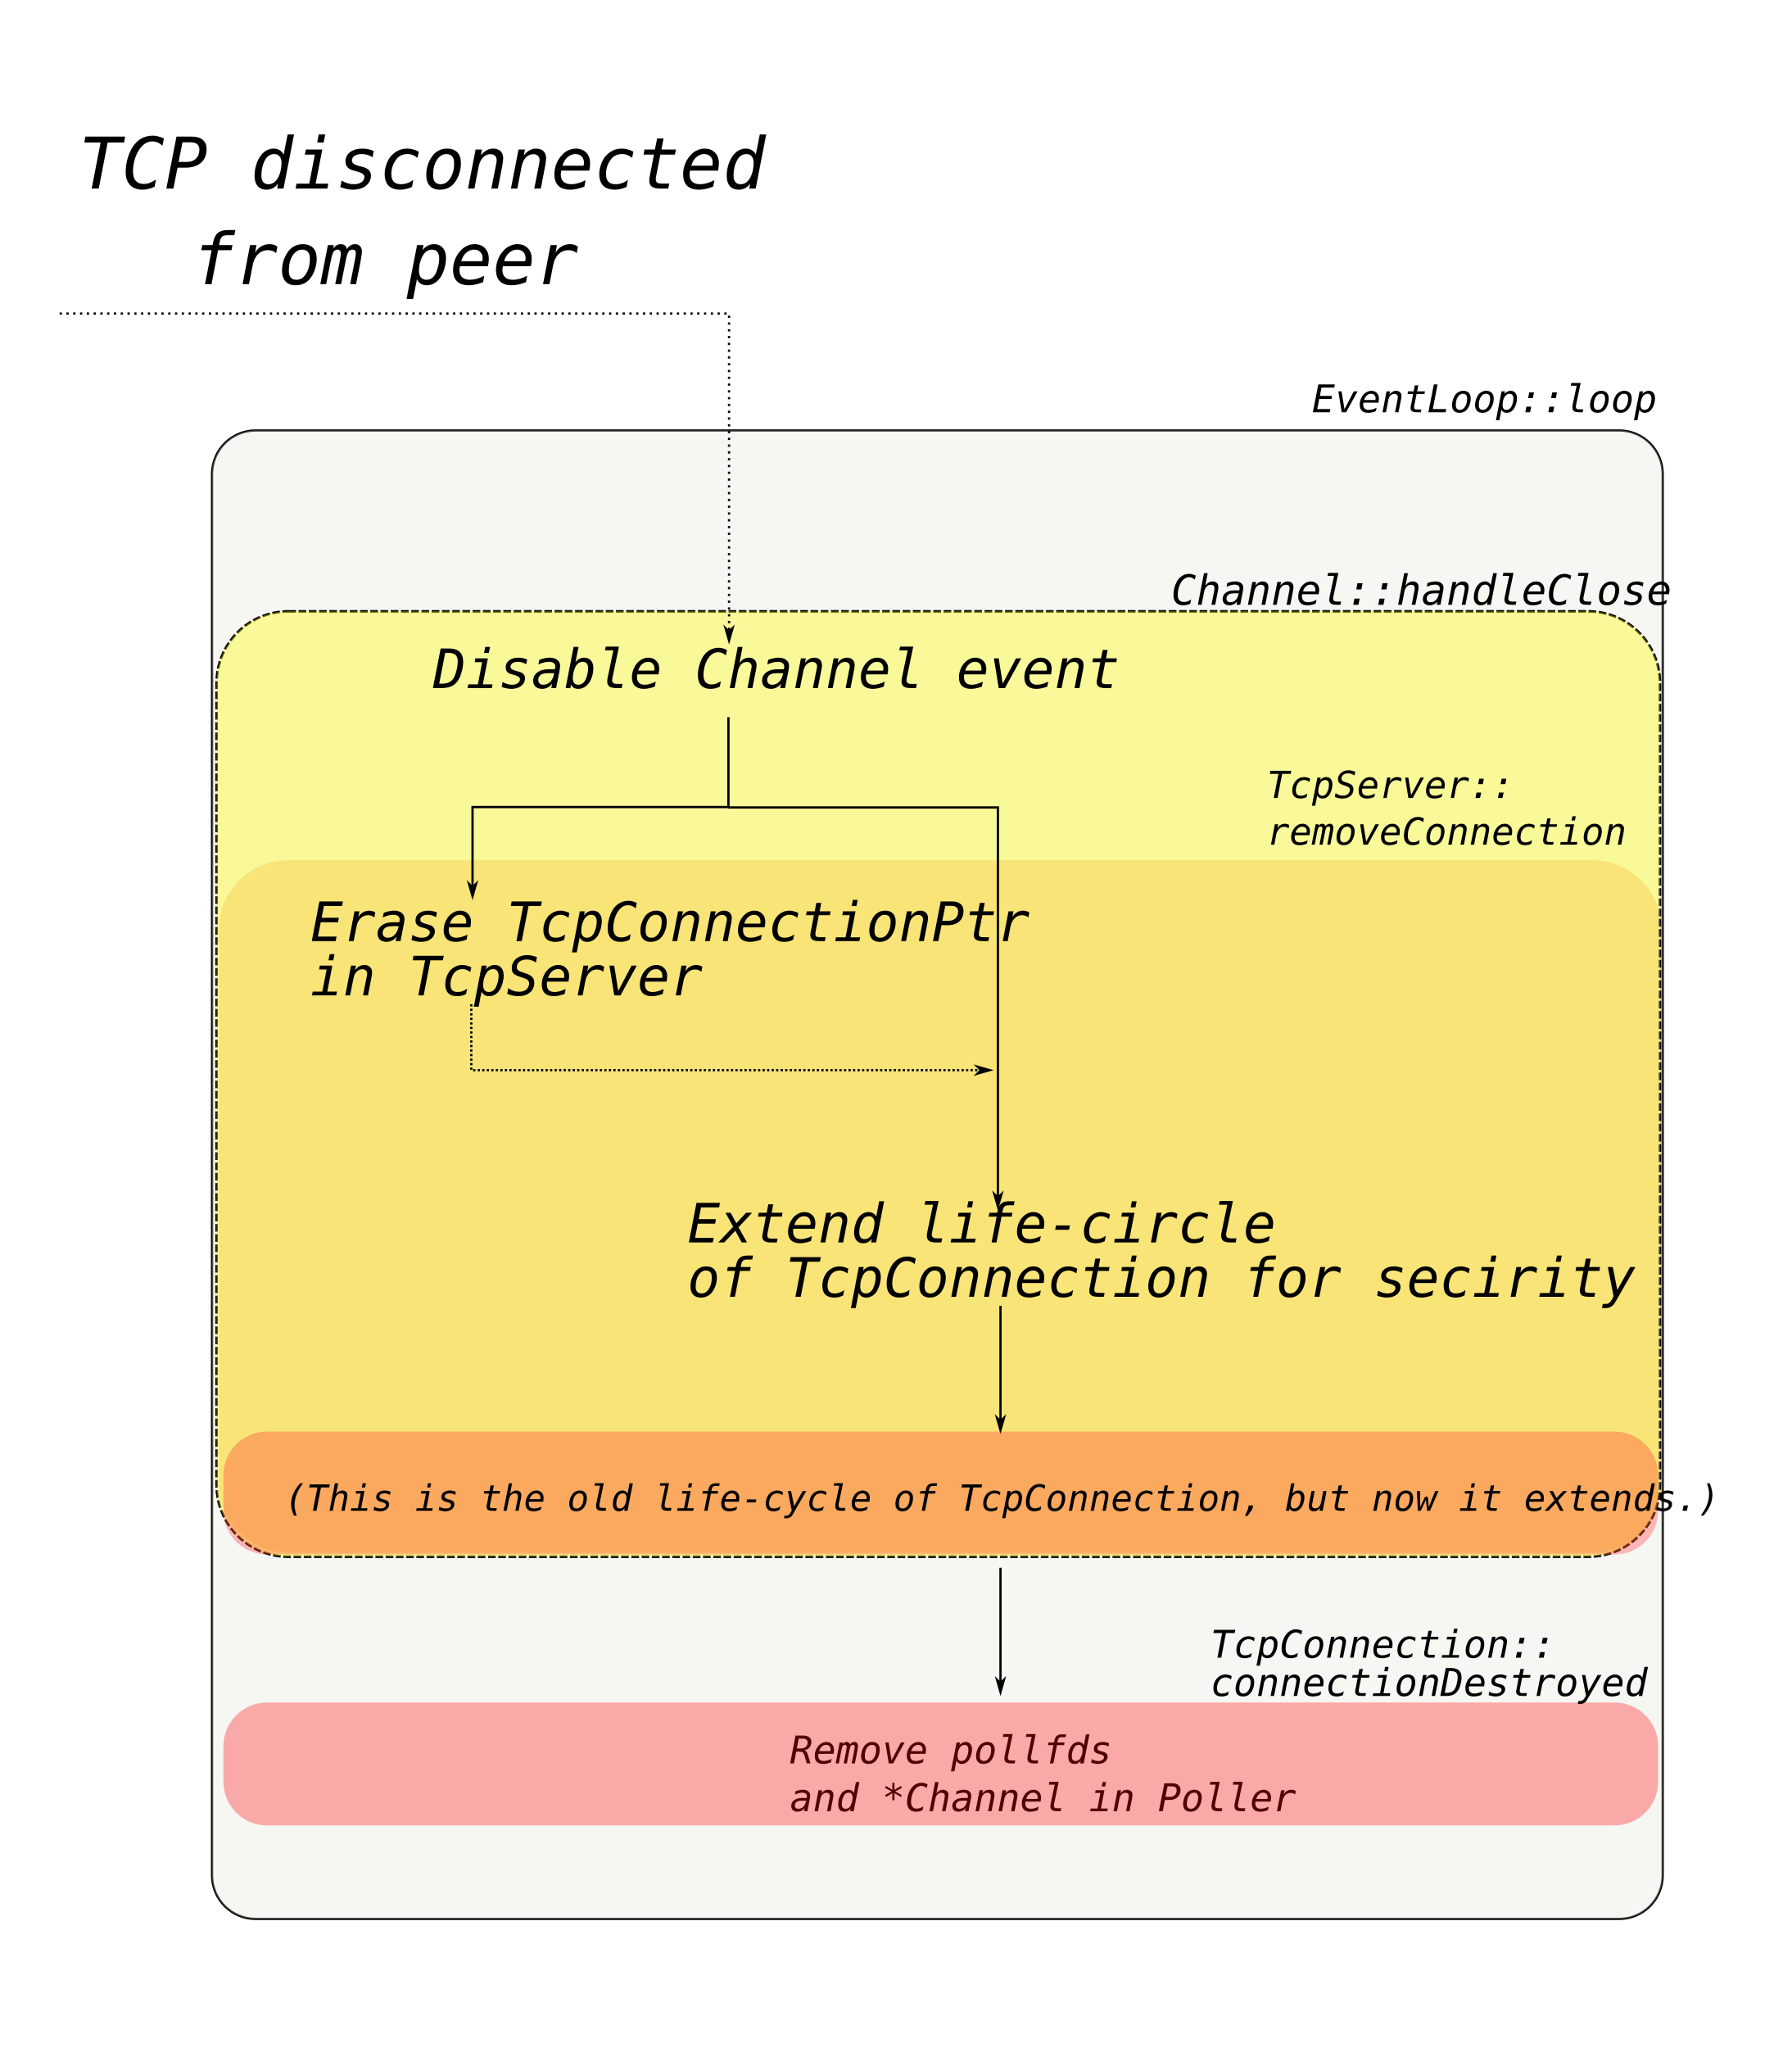
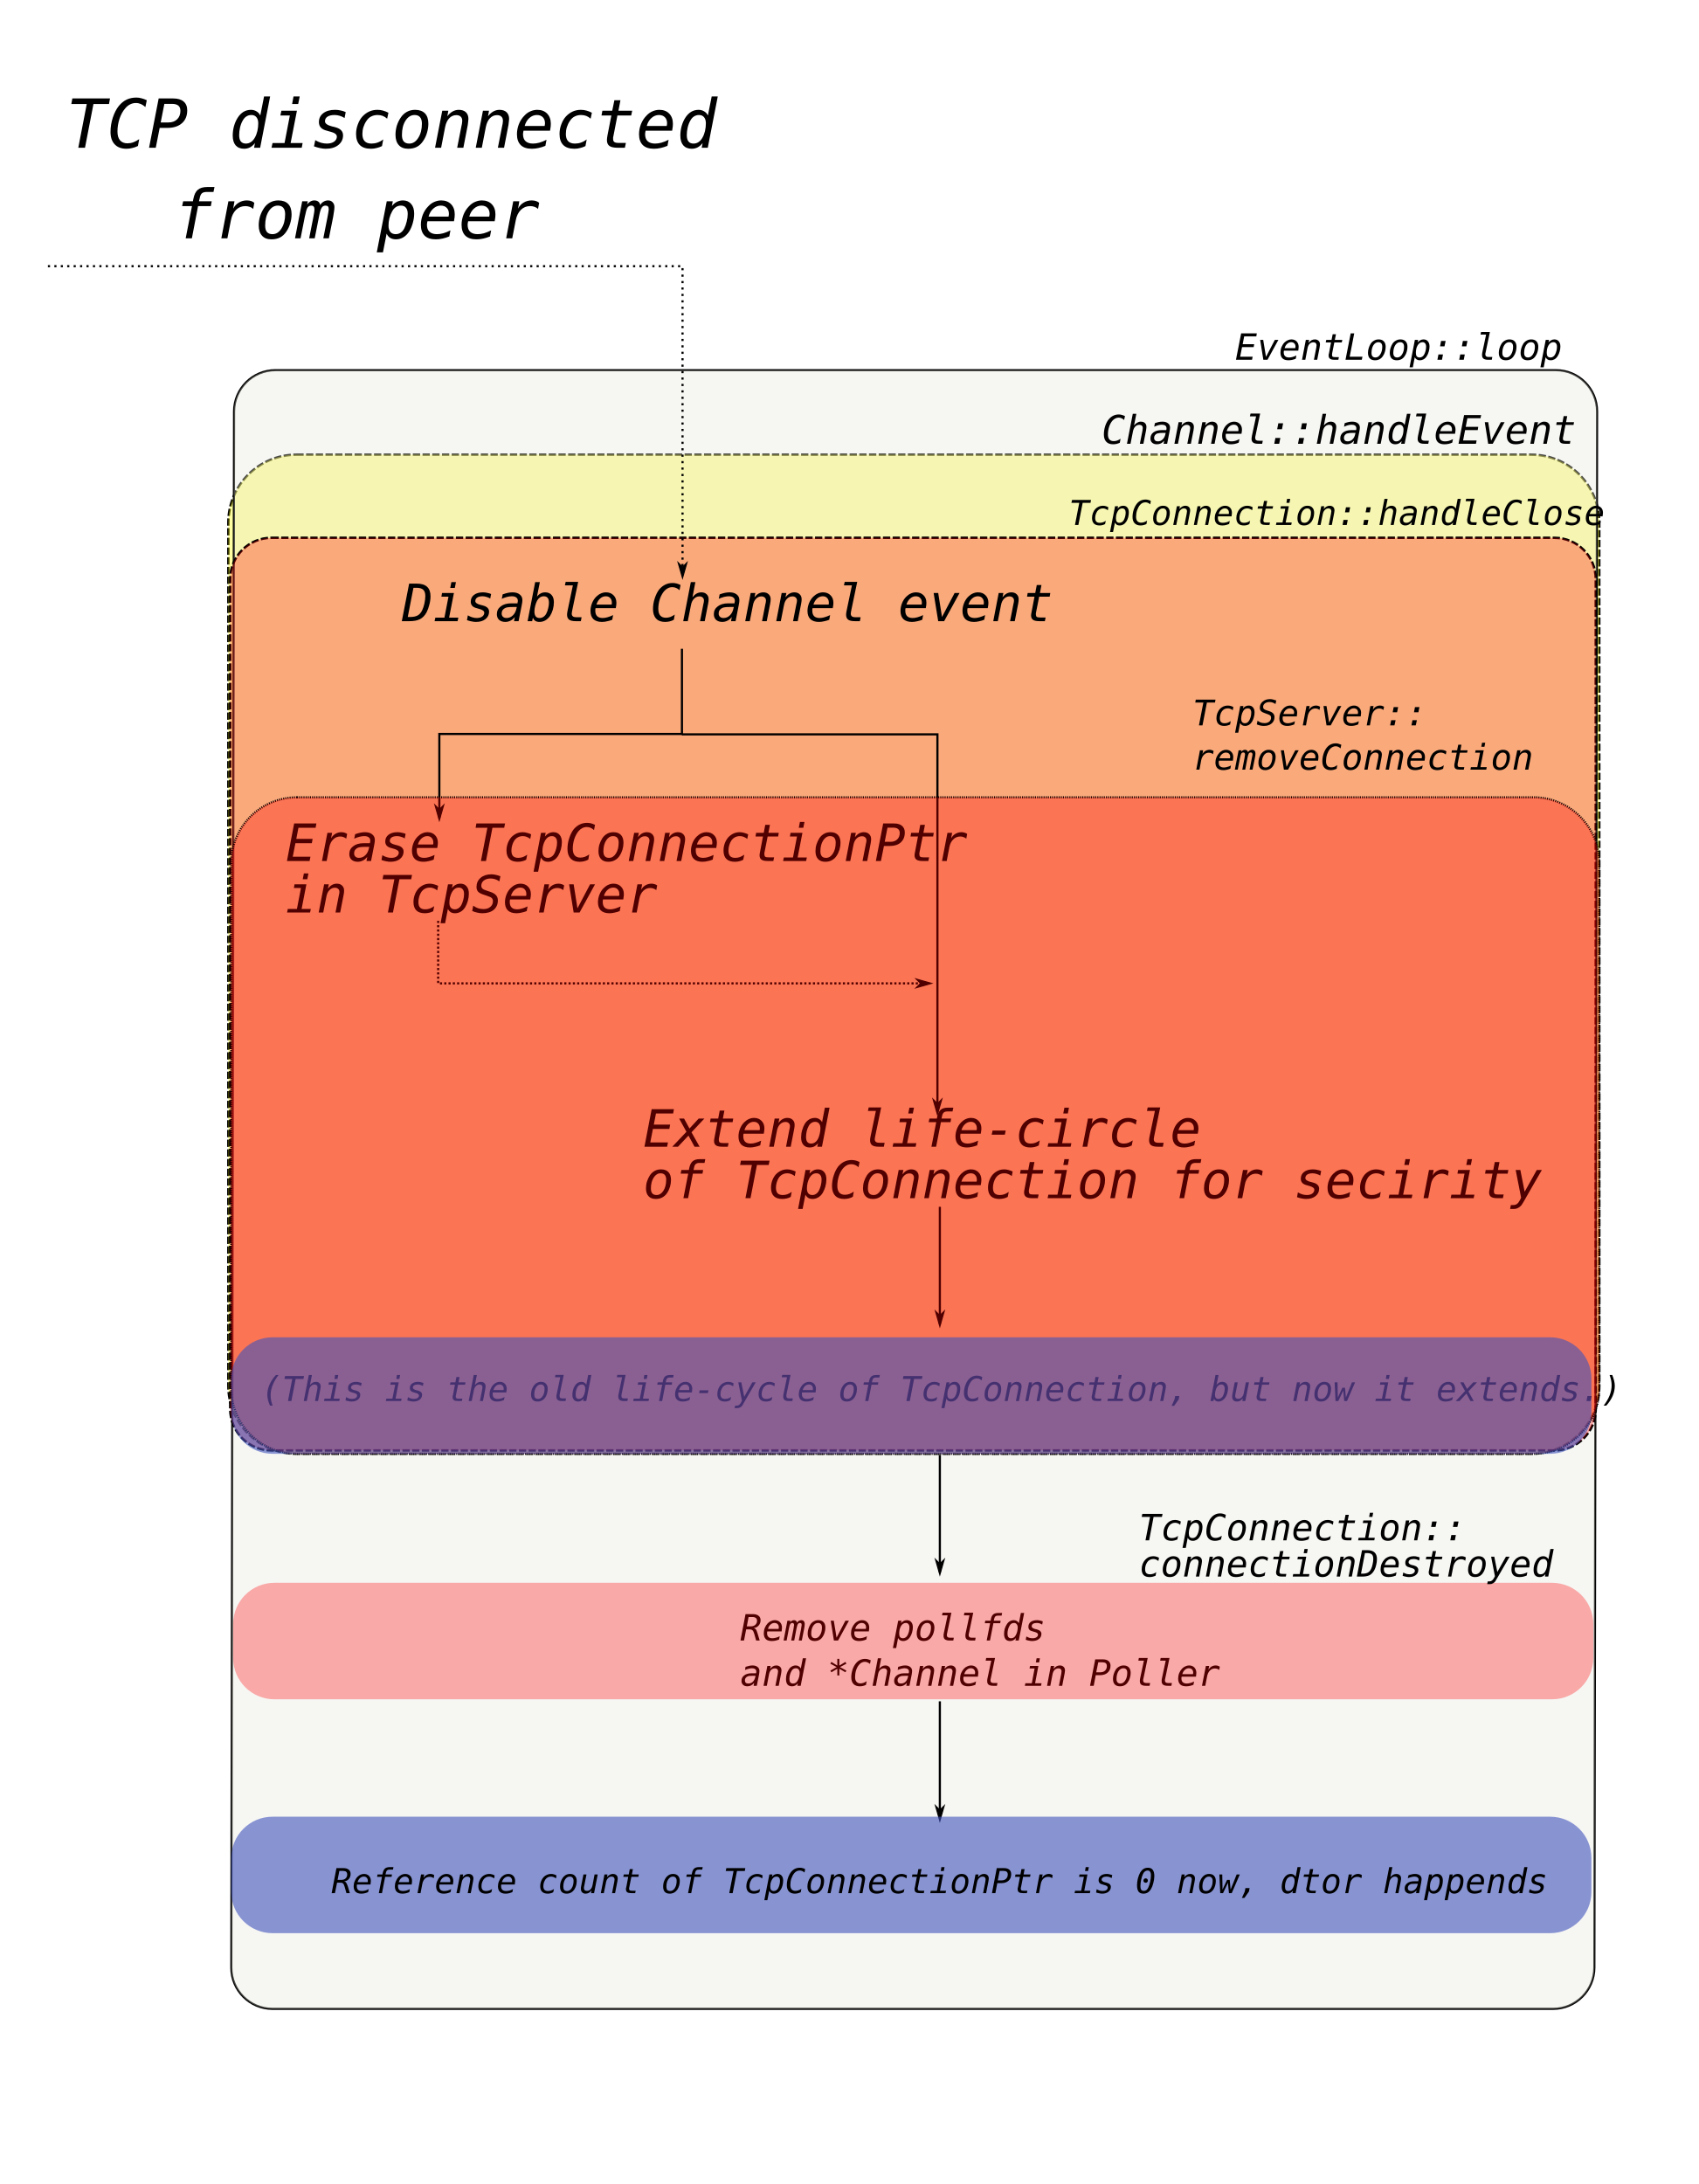
- <svg xmlns="http://www.w3.org/2000/svg" width="210mm" height="240mm" viewBox="0 0 210 240" version="1.1" id="svg8">
+ <svg xmlns="http://www.w3.org/2000/svg" id="svg8" version="1.1" viewBox="0 0 210 270" height="270mm" width="210mm">
  <defs id="defs2">
-     <marker orient="auto" refY="0" refX="0" id="marker1397" style="overflow:visible">
-       <path id="path1395" d="M 0,0 5,-5 -12.5,0 5,5 Z" style="fill:#000000;fill-opacity:1;fill-rule:evenodd;stroke:#000000;stroke-width:1pt;stroke-opacity:1" transform="matrix(-0.4,0,0,-0.4,-4,0)" />
+     <marker orient="auto" refY="0" refX="0" id="marker1785" style="overflow:visible">
+       <path id="path1783" d="M 0,0 5,-5 -12.5,0 5,5 Z" style="fill:#000000;fill-opacity:1;fill-rule:evenodd;stroke:#000000;stroke-width:1pt;stroke-opacity:1" transform="matrix(-0.4,0,0,-0.4,-4,0)" />
    </marker>
-     <marker style="overflow:visible" id="marker895" refX="0" refY="0" orient="auto">
-       <path transform="matrix(-0.4,0,0,-0.4,-4,0)" style="fill:#000000;fill-opacity:1;fill-rule:evenodd;stroke:#000000;stroke-width:1pt;stroke-opacity:1" d="M 0,0 5,-5 -12.5,0 5,5 Z" id="path893" />
+     <marker style="overflow:visible" id="marker1397" refX="0" refY="0" orient="auto">
+       <path transform="matrix(-0.4,0,0,-0.4,-4,0)" style="fill:#000000;fill-opacity:1;fill-rule:evenodd;stroke:#000000;stroke-width:1pt;stroke-opacity:1" d="M 0,0 5,-5 -12.5,0 5,5 Z" id="path1395" />
    </marker>
-     <marker orient="auto" refY="0" refX="0" id="marker1401" style="overflow:visible">
-       <path id="path1399" d="M 0,0 5,-5 -12.5,0 5,5 Z" style="fill:#000000;fill-opacity:1;fill-rule:evenodd;stroke:#000000;stroke-width:1pt;stroke-opacity:1" transform="matrix(-0.4,0,0,-0.4,-4,0)" />
+     <marker orient="auto" refY="0" refX="0" id="marker895" style="overflow:visible">
+       <path id="path893" d="M 0,0 5,-5 -12.5,0 5,5 Z" style="fill:#000000;fill-opacity:1;fill-rule:evenodd;stroke:#000000;stroke-width:1pt;stroke-opacity:1" transform="matrix(-0.4,0,0,-0.4,-4,0)" />
    </marker>
-     <marker style="overflow:visible" id="marker1277" refX="0" refY="0" orient="auto">
-       <path transform="matrix(-0.4,0,0,-0.4,-4,0)" style="fill:#000000;fill-opacity:1;fill-rule:evenodd;stroke:#000000;stroke-width:1pt;stroke-opacity:1" d="M 0,0 5,-5 -12.5,0 5,5 Z" id="path1275" />
+     <marker style="overflow:visible" id="marker1401" refX="0" refY="0" orient="auto">
+       <path transform="matrix(-0.4,0,0,-0.4,-4,0)" style="fill:#000000;fill-opacity:1;fill-rule:evenodd;stroke:#000000;stroke-width:1pt;stroke-opacity:1" d="M 0,0 5,-5 -12.5,0 5,5 Z" id="path1399" />
    </marker>
-     <marker orient="auto" refY="0" refX="0" id="marker1217" style="overflow:visible">
-       <path id="path1215" d="M 0,0 5,-5 -12.5,0 5,5 Z" style="fill:#000000;fill-opacity:1;fill-rule:evenodd;stroke:#000000;stroke-width:1pt;stroke-opacity:1" transform="matrix(-0.4,0,0,-0.4,-4,0)" />
+     <marker orient="auto" refY="0" refX="0" id="marker1277" style="overflow:visible">
+       <path id="path1275" d="M 0,0 5,-5 -12.5,0 5,5 Z" style="fill:#000000;fill-opacity:1;fill-rule:evenodd;stroke:#000000;stroke-width:1pt;stroke-opacity:1" transform="matrix(-0.4,0,0,-0.4,-4,0)" />
    </marker>
-     <marker orient="auto" refY="0" refX="0" id="Arrow1Mend" style="overflow:visible">
-       <path id="path844" d="M 0,0 5,-5 -12.5,0 5,5 Z" style="fill:#000000;fill-opacity:1;fill-rule:evenodd;stroke:#000000;stroke-width:1pt;stroke-opacity:1" transform="matrix(-0.4,0,0,-0.4,-4,0)" />
+     <marker style="overflow:visible" id="marker1217" refX="0" refY="0" orient="auto">
+       <path transform="matrix(-0.4,0,0,-0.4,-4,0)" style="fill:#000000;fill-opacity:1;fill-rule:evenodd;stroke:#000000;stroke-width:1pt;stroke-opacity:1" d="M 0,0 5,-5 -12.5,0 5,5 Z" id="path1215" />
+     </marker>
+     <marker style="overflow:visible" id="Arrow1Mend" refX="0" refY="0" orient="auto">
+       <path transform="matrix(-0.4,0,0,-0.4,-4,0)" style="fill:#000000;fill-opacity:1;fill-rule:evenodd;stroke:#000000;stroke-width:1pt;stroke-opacity:1" d="M 0,0 5,-5 -12.5,0 5,5 Z" id="path844" />
    </marker>
  </defs>
  <g id="layer1">
-     <g transform="translate(0,-41.80417)" id="g1547">
-       <rect style="opacity:0.989;fill:#ff6600;fill-opacity:0.318;stroke-width:0.265;stroke-linejoin:bevel;paint-order:stroke fill markers" id="rect883" width="169.137" height="81.154" x="25.637" y="142.608" ry="8.126" rx="8.126" />
-       <rect style="opacity:0.989;fill:#e3e2db;fill-opacity:0.318;stroke:#000000;stroke-width:0.265;stroke-linejoin:bevel;stroke-miterlimit:4;stroke-dasharray:none;paint-order:stroke fill markers" id="rect977" width="170.032" height="174.425" x="24.857" y="92.251" rx="5.103" ry="5.103" />
-       <rect ry="8.41" y="113.448" x="25.39" height="110.786" width="169.178" id="rect1373" style="opacity:0.989;fill:#ffff00;fill-opacity:0.373;stroke:#000000;stroke-width:0.3;stroke-linejoin:bevel;stroke-miterlimit:4;stroke-dasharray:0.9, 0.3;stroke-dashoffset:0;paint-order:stroke fill markers" rx="8.41" />
-       <path id="path833" d="M 6.993,78.549 H 85.455 V 116.816" style="fill:none;stroke:#000000;stroke-width:0.265;stroke-linecap:butt;stroke-linejoin:miter;stroke-miterlimit:4;stroke-dasharray:0.265, 0.53;stroke-dashoffset:0;stroke-opacity:1;marker-end:url(#Arrow1Mend)" />
-       <text id="text1125" y="63.908" x="9.232" style="font-style:italic;font-size:8.357px;line-height:1.25;font-family:Consolas;-inkscape-font-specification:'Consolas, Italic';stroke-width:0.265" xml:space="preserve">
-         <tspan style="stroke-width:0.265" y="63.908" x="9.232" id="tspan1123">TCP disconnected</tspan>
+     <g transform="translate(0,-3.704167)" id="g1964">
+       <rect rx="8.41" style="opacity:0.989;fill:#ffff00;fill-opacity:0.373;stroke:#000000;stroke-width:0.3;stroke-linejoin:bevel;stroke-miterlimit:4;stroke-dasharray:0.9, 0.3;stroke-dashoffset:0;paint-order:stroke fill markers" id="rect1373" width="169.496" height="123.511" x="28.233" y="59.917" ry="8.41" />
+       <rect ry="5.103" rx="5.103" y="49.468" x="29.034" height="202.584" width="168.52" id="rect977" style="opacity:0.989;fill:#e3e2db;fill-opacity:0.318;stroke:#000000;stroke-width:0.265;stroke-linejoin:bevel;stroke-miterlimit:4;stroke-dasharray:none;paint-order:stroke fill markers" transform="matrix(1,0,-0.00175096,0.9999985,0,0)" />
+       <rect style="opacity:0.989;fill:#ff0000;fill-opacity:0.318;stroke:#000000;stroke-width:0.3;stroke-linejoin:bevel;stroke-dasharray:0.9, 0.3;paint-order:stroke fill markers" id="rect1029" width="168.83" height="112.822" x="28.464" y="70.191" rx="5.103" ry="5.103" />
+       <path style="fill:none;stroke:#000000;stroke-width:0.265;stroke-linecap:butt;stroke-linejoin:miter;stroke-miterlimit:4;stroke-dasharray:0.265, 0.53;stroke-dashoffset:0;stroke-opacity:1;marker-end:url(#Arrow1Mend)" d="M 5.923,36.611 H 84.386 v 38.266" id="path833" />
+       <text xml:space="preserve" style="font-style:italic;font-size:8.357px;line-height:1.25;font-family:Consolas;-inkscape-font-specification:'Consolas, Italic';stroke-width:0.265" x="8.163" y="21.97" id="text1125">
+         <tspan id="tspan1123" x="8.163" y="21.97" style="stroke-width:0.265">TCP disconnected</tspan>
      </text>
-       <text id="text1129" y="75.107" x="22.511" style="font-style:italic;font-size:8.357px;line-height:1.25;font-family:Consolas;-inkscape-font-specification:'Consolas, Italic';stroke-width:0.265" xml:space="preserve">
-         <tspan style="stroke-width:0.265" y="75.107" x="22.511" id="tspan1127">from peer</tspan>
+       <text xml:space="preserve" style="font-style:italic;font-size:8.357px;line-height:1.25;font-family:Consolas;-inkscape-font-specification:'Consolas, Italic';stroke-width:0.265" x="21.442" y="33.169" id="text1129">
+         <tspan id="tspan1127" x="21.442" y="33.169" style="stroke-width:0.265">from peer</tspan>
      </text>
-       <text id="text1177" y="123.847" x="54.72" style="font-style:italic;font-size:8.357px;line-height:1.25;font-family:Consolas;-inkscape-font-specification:'Consolas, Italic';stroke-width:0.265" xml:space="preserve">
-         <tspan id="tspan1179" style="stroke-width:0.265" y="123.847" x="54.72" />
+       <text xml:space="preserve" style="font-style:italic;font-size:8.357px;line-height:1.25;font-family:Consolas;-inkscape-font-specification:'Consolas, Italic';stroke-width:0.265" x="53.651" y="81.909" id="text1177">
+         <tspan x="53.651" y="81.909" style="stroke-width:0.265" id="tspan1179" />
      </text>
-       <path id="path1183" d="m 85.383,125.847 v 10.532 h -29.996 v 10.399" style="fill:none;stroke:#000000;stroke-width:0.265px;stroke-linecap:butt;stroke-linejoin:miter;stroke-opacity:1;marker-end:url(#marker1217)" />
-       <path id="path1273" d="m 85.374,136.428 h 31.596 v 10.586 19.761 6.532 9.836" style="fill:none;stroke:#000000;stroke-width:0.265px;stroke-linecap:butt;stroke-linejoin:miter;stroke-opacity:1;marker-end:url(#marker1277)" />
-       <text id="text1323" y="152.084" x="36.375" style="font-style:italic;font-size:8.357px;line-height:0;font-family:Consolas;-inkscape-font-specification:'Consolas, Italic';stroke-width:0.265" xml:space="preserve">
-         <tspan style="font-size:6.366px;line-height:1;stroke-width:0.265" y="152.084" x="36.375" id="tspan1321">Erase TcpConnectionPtr</tspan>
-         <tspan id="tspan1325" style="font-size:6.366px;line-height:1;stroke-width:0.265" y="158.449" x="36.375">in TcpServer</tspan>
+       <path style="fill:none;stroke:#000000;stroke-width:0.265px;stroke-linecap:butt;stroke-linejoin:miter;stroke-opacity:1;marker-end:url(#marker1217)" d="m 84.314,83.909 v 10.532 h -29.996 v 10.399" id="path1183" />
+       <path style="fill:none;stroke:#000000;stroke-width:0.265px;stroke-linecap:butt;stroke-linejoin:miter;stroke-opacity:1;marker-end:url(#marker1277)" d="m 84.305,94.49 h 31.596 v 10.586 19.761 6.532 9.836" id="path1273" />
+       <text xml:space="preserve" style="font-style:italic;font-size:8.357px;line-height:0;font-family:Consolas;-inkscape-font-specification:'Consolas, Italic';stroke-width:0.265" x="35.306" y="110.146" id="text1323">
+         <tspan id="tspan1321" x="35.306" y="110.146" style="font-size:6.366px;line-height:1;stroke-width:0.265">Erase TcpConnectionPtr</tspan>
+         <tspan x="35.306" y="116.512" style="font-size:6.366px;line-height:1;stroke-width:0.265" id="tspan1325">in TcpServer</tspan>
      </text>
-       <text id="text1365" y="187.404" x="80.576" style="font-style:italic;font-size:8.357px;line-height:0;font-family:Consolas;-inkscape-font-specification:'Consolas, Italic';stroke-width:0.265" xml:space="preserve">
-         <tspan style="font-style:italic;font-variant:normal;font-weight:normal;font-stretch:normal;font-size:6.366px;line-height:1;font-family:Consolas;-inkscape-font-specification:'Consolas, Italic';font-variant-ligatures:normal;font-variant-caps:normal;font-variant-numeric:normal;font-variant-east-asian:normal;stroke-width:0.265" y="187.404" x="80.576" id="tspan1363">Extend life-circle</tspan>
-         <tspan id="tspan1367" style="font-style:italic;font-variant:normal;font-weight:normal;font-stretch:normal;font-size:6.366px;line-height:1;font-family:Consolas;-inkscape-font-specification:'Consolas, Italic';font-variant-ligatures:normal;font-variant-caps:normal;font-variant-numeric:normal;font-variant-east-asian:normal;stroke-width:0.265" y="193.77" x="80.576">of TcpConnection for secirity</tspan>
+       <text xml:space="preserve" style="font-style:italic;font-size:8.357px;line-height:0;font-family:Consolas;-inkscape-font-specification:'Consolas, Italic';stroke-width:0.265" x="79.507" y="145.467" id="text1365">
+         <tspan id="tspan1363" x="79.507" y="145.467" style="font-style:italic;font-variant:normal;font-weight:normal;font-stretch:normal;font-size:6.366px;line-height:1;font-family:Consolas;-inkscape-font-specification:'Consolas, Italic';font-variant-ligatures:normal;font-variant-caps:normal;font-variant-numeric:normal;font-variant-east-asian:normal;stroke-width:0.265">Extend life-circle</tspan>
+         <tspan x="79.507" y="151.832" style="font-style:italic;font-variant:normal;font-weight:normal;font-stretch:normal;font-size:6.366px;line-height:1;font-family:Consolas;-inkscape-font-specification:'Consolas, Italic';font-variant-ligatures:normal;font-variant-caps:normal;font-variant-numeric:normal;font-variant-east-asian:normal;stroke-width:0.265" id="tspan1367">of TcpConnection for secirity</tspan>
      </text>
-       <text id="text1371" y="122.435" x="50.778" style="font-style:italic;font-size:6.366px;line-height:1.25;font-family:Consolas;-inkscape-font-specification:'Consolas, Italic';stroke-width:0.265" xml:space="preserve">
-         <tspan style="stroke-width:0.265" y="122.435" x="50.778" id="tspan1369">Disable Channel event</tspan>
+       <text xml:space="preserve" style="font-style:italic;font-size:6.366px;line-height:1.25;font-family:Consolas;-inkscape-font-specification:'Consolas, Italic';stroke-width:0.265" x="49.709" y="80.497" id="text1371">
+         <tspan id="tspan1369" x="49.709" y="80.497" style="stroke-width:0.265">Disable Channel event</tspan>
      </text>
-       <text id="text1377" y="112.675" x="137.269" style="font-style:italic;font-size:4.873px;line-height:1.25;font-family:Consolas;-inkscape-font-specification:'Consolas, Italic';stroke-width:0.265" xml:space="preserve">
-         <tspan style="font-size:4.873px;stroke-width:0.265" y="112.675" x="137.269" id="tspan1375">Channel::handleClose</tspan>
+       <text xml:space="preserve" style="font-style:italic;font-size:4.873px;line-height:1.25;font-family:Consolas;-inkscape-font-specification:'Consolas, Italic';stroke-width:0.265" x="136.2" y="58.567" id="text1377">
+         <tspan id="tspan1375" x="136.2" y="58.567" style="font-size:4.873px;stroke-width:0.265">Channel::handleEvent</tspan>
      </text>
-       <path id="path1397" d="m 55.242,159.482 v 7.73 h 60.709" style="fill:none;stroke:#000000;stroke-width:0.265;stroke-linecap:butt;stroke-linejoin:miter;stroke-miterlimit:4;stroke-dasharray:0.265, 0.265;stroke-dashoffset:0;stroke-opacity:1;marker-end:url(#marker1401)" />
-       <text xml:space="preserve" style="font-style:italic;font-size:4.375px;line-height:1.25;font-family:Consolas;-inkscape-font-specification:'Consolas, Italic';stroke-width:0.265" x="148.507" y="135.323" id="text887">
-         <tspan id="tspan885" x="148.507" y="135.323" style="font-size:4.375px;stroke-width:0.265">TcpServer::</tspan>
-         <tspan x="148.507" y="140.792" style="font-size:4.375px;stroke-width:0.265" id="tspan889">removeConnection</tspan>
+       <path style="fill:none;stroke:#000000;stroke-width:0.265;stroke-linecap:butt;stroke-linejoin:miter;stroke-miterlimit:4;stroke-dasharray:0.265, 0.265;stroke-dashoffset:0;stroke-opacity:1;marker-end:url(#marker1401)" d="m 54.173,117.545 v 7.73 h 60.709" id="path1397" />
+       <text id="text887" y="93.386" x="147.438" style="font-style:italic;font-size:4.375px;line-height:1.25;font-family:Consolas;-inkscape-font-specification:'Consolas, Italic';stroke-width:0.265" xml:space="preserve">
+         <tspan style="font-size:4.375px;stroke-width:0.265" y="93.386" x="147.438" id="tspan885">TcpServer::</tspan>
+         <tspan id="tspan889" style="font-size:4.375px;stroke-width:0.265" y="98.854" x="147.438">removeConnection</tspan>
      </text>
-       <path style="fill:none;stroke:#000000;stroke-width:0.265;stroke-linecap:butt;stroke-linejoin:miter;stroke-miterlimit:4;stroke-dasharray:none;stroke-opacity:1;marker-end:url(#marker895)" d="m 117.271,194.833 v 14.513" id="path891" />
-       <text xml:space="preserve" style="font-style:italic;font-size:4.479px;line-height:1.25;font-family:Consolas;-inkscape-font-specification:'Consolas, Italic';stroke-width:0.265" x="92.588" y="248.454" id="text941">
-         <tspan id="tspan939" x="92.588" y="248.454" style="font-size:4.479px;stroke-width:0.265">Remove pollfds</tspan>
-         <tspan x="92.588" y="254.053" style="font-size:4.479px;stroke-width:0.265" id="tspan943">and *Channel in Poller</tspan>
+       <path id="path891" d="m 116.201,152.895 v 14.513" style="fill:none;stroke:#000000;stroke-width:0.265;stroke-linecap:butt;stroke-linejoin:miter;stroke-miterlimit:4;stroke-dasharray:none;stroke-opacity:1;marker-end:url(#marker895)" />
+       <text id="text941" y="206.516" x="91.519" style="font-style:italic;font-size:4.479px;line-height:1.25;font-family:Consolas;-inkscape-font-specification:'Consolas, Italic';stroke-width:0.265" xml:space="preserve">
+         <tspan style="font-size:4.479px;stroke-width:0.265" y="206.516" x="91.519" id="tspan939">Remove pollfds</tspan>
+         <tspan id="tspan943" style="font-size:4.479px;stroke-width:0.265" y="212.115" x="91.519">and *Channel in Poller</tspan>
      </text>
-       <rect style="opacity:0.989;fill:#ff0000;fill-opacity:0.318;stroke-width:0.265;stroke-linejoin:bevel;stroke-miterlimit:4;stroke-dasharray:none;paint-order:stroke fill markers" id="rect945" width="168.163" height="14.398" x="26.192" y="241.32" ry="5.103" rx="5.103" />
-       <text xml:space="preserve" style="font-style:italic;font-size:4.479px;line-height:1;font-family:Consolas;-inkscape-font-specification:'Consolas, Italic';stroke-width:0.265" x="141.882" y="236.067" id="text949">
-         <tspan id="tspan947" x="141.882" y="236.067" style="font-size:4.479px;stroke-width:0.265">TcpConnection::</tspan>
-         <tspan x="141.882" y="240.546" style="font-size:4.479px;stroke-width:0.265" id="tspan951">connectionDestroyed</tspan>
+       <rect rx="5.103" ry="5.103" y="199.382" x="28.827" height="14.398" width="168.163" id="rect945" style="opacity:0.989;fill:#ff0000;fill-opacity:0.318;stroke-width:0.265;stroke-linejoin:bevel;stroke-miterlimit:4;stroke-dasharray:none;paint-order:stroke fill markers" />
+       <text id="text949" y="194.129" x="140.813" style="font-style:italic;font-size:4.479px;line-height:1;font-family:Consolas;-inkscape-font-specification:'Consolas, Italic';stroke-width:0.265" xml:space="preserve">
+         <tspan style="font-size:4.479px;stroke-width:0.265" y="194.129" x="140.813" id="tspan947">TcpConnection::</tspan>
+         <tspan id="tspan951" style="font-size:4.479px;stroke-width:0.265" y="198.609" x="140.813">connectionDestroyed</tspan>
      </text>
-       <text xml:space="preserve" style="font-style:italic;font-size:4.479px;line-height:1.25;font-family:Consolas;-inkscape-font-specification:'Consolas, Italic';stroke-width:0.265" x="153.774" y="90.118" id="text981">
-         <tspan id="tspan979" x="153.774" y="90.118" style="font-size:4.479px;stroke-width:0.265">EventLoop::loop</tspan>
+       <text id="text981" y="48.18" x="152.705" style="font-style:italic;font-size:4.479px;line-height:1.25;font-family:Consolas;-inkscape-font-specification:'Consolas, Italic';stroke-width:0.265" xml:space="preserve">
+         <tspan style="font-size:4.479px;stroke-width:0.265" y="48.18" x="152.705" id="tspan979">EventLoop::loop</tspan>
      </text>
-       <rect rx="5.103" ry="5.103" y="209.57" x="26.192" height="14.398" width="168.163" id="rect1381" style="opacity:0.989;fill:#ff2a2a;fill-opacity:0.318;stroke-width:0.265;stroke-linejoin:bevel;stroke-miterlimit:4;stroke-dasharray:none;paint-order:stroke fill markers" />
-       <text xml:space="preserve" style="font-style:italic;font-size:4.233px;line-height:1.25;font-family:Consolas;-inkscape-font-specification:'Consolas, Italic';stroke-width:0.265" x="33.356" y="218.848" id="text1385">
-         <tspan id="tspan1383" x="33.356" y="218.848" style="font-size:4.233px;stroke-width:0.265">(This is the old life-cycle of TcpConnection, but now it extends.)</tspan>
+       <text id="text1385" y="176.91" x="32.287" style="font-style:italic;font-size:4.233px;line-height:1.25;font-family:Consolas;-inkscape-font-specification:'Consolas, Italic';stroke-width:0.265" xml:space="preserve">
+         <tspan style="font-size:4.233px;stroke-width:0.265" y="176.91" x="32.287" id="tspan1383">(This is the old life-cycle of TcpConnection, but now it extends.)</tspan>
      </text>
-       <path id="path1393" d="m 117.271,225.525 v 14.513" style="fill:none;stroke:#000000;stroke-width:0.265;stroke-linecap:butt;stroke-linejoin:miter;stroke-miterlimit:4;stroke-dasharray:none;stroke-opacity:1;marker-end:url(#marker1397)" />
-       <text xml:space="preserve" style="font-style:italic;font-size:5.923px;line-height:1.25;font-family:Consolas;-inkscape-font-specification:'Consolas, Italic';stroke-width:0.265" x="58.208" y="150.812" id="text1467">
-         <tspan id="tspan1465" x="58.208" y="150.812" style="stroke-width:0.265" />
+       <path style="fill:none;stroke:#000000;stroke-width:0.265;stroke-linecap:butt;stroke-linejoin:miter;stroke-miterlimit:4;stroke-dasharray:none;stroke-opacity:1;marker-end:url(#marker1397)" d="m 116.201,183.587 v 14.513" id="path1393" />
+       <text id="text1467" y="108.875" x="57.139" style="font-style:italic;font-size:5.923px;line-height:1.25;font-family:Consolas;-inkscape-font-specification:'Consolas, Italic';stroke-width:0.265" xml:space="preserve">
+         <tspan style="stroke-width:0.265" y="108.875" x="57.139" id="tspan1465" />
+       </text>
+       <rect rx="8.126" ry="8.126" y="102.274" x="28.593" height="81.154" width="169.137" id="rect883" style="opacity:0.989;fill:#ff0000;fill-opacity:0.318;stroke:#000000;stroke-width:0.265;stroke-linejoin:bevel;stroke-miterlimit:4;stroke-dasharray:0.133, 0.133;stroke-dashoffset:0;stroke-opacity:1;paint-order:stroke fill markers" />
+       <text xml:space="preserve" style="font-style:italic;font-size:4.233px;line-height:1.25;font-family:Consolas;-inkscape-font-specification:'Consolas, Italic';stroke-width:0.265" x="132.141" y="68.603" id="text1669">
+         <tspan id="tspan1667" x="132.141" y="68.603" style="font-size:4.233px;stroke-width:0.265">TcpConnection::handleClose</tspan>
+       </text>
+       <rect style="opacity:1;fill:#3e53bc;fill-opacity:0.595;stroke-width:0.265;stroke-linejoin:bevel;stroke-miterlimit:4;stroke-dasharray:none;paint-order:stroke fill markers" id="rect1381" width="168.163" height="14.398" x="28.593" y="169.03" ry="5.103" rx="5.103" />
+       <path id="path1781" d="m 116.201,214.033 v 14.513" style="fill:none;stroke:#000000;stroke-width:0.265;stroke-linecap:butt;stroke-linejoin:miter;stroke-miterlimit:4;stroke-dasharray:none;stroke-opacity:1;marker-end:url(#marker1785)" />
+       <rect rx="5.103" ry="5.103" y="228.297" x="28.593" height="14.398" width="168.163" id="rect1861" style="opacity:1;fill:#3e53bc;fill-opacity:0.595;stroke-width:0.265;stroke-linejoin:bevel;stroke-miterlimit:4;stroke-dasharray:none;paint-order:stroke fill markers" />
+       <text xml:space="preserve" style="font-style:italic;font-size:4.233px;line-height:1.25;font-family:Consolas;-inkscape-font-specification:'Consolas, Italic';stroke-width:0.265" x="40.973" y="237.747" id="text1871">
+         <tspan id="tspan1869" x="40.973" y="237.747" style="font-size:4.233px;stroke-width:0.265">Reference count of TcpConnectionPtr is 0 now, dtor happends</tspan>
      </text>
    </g>
  </g>
</svg>
